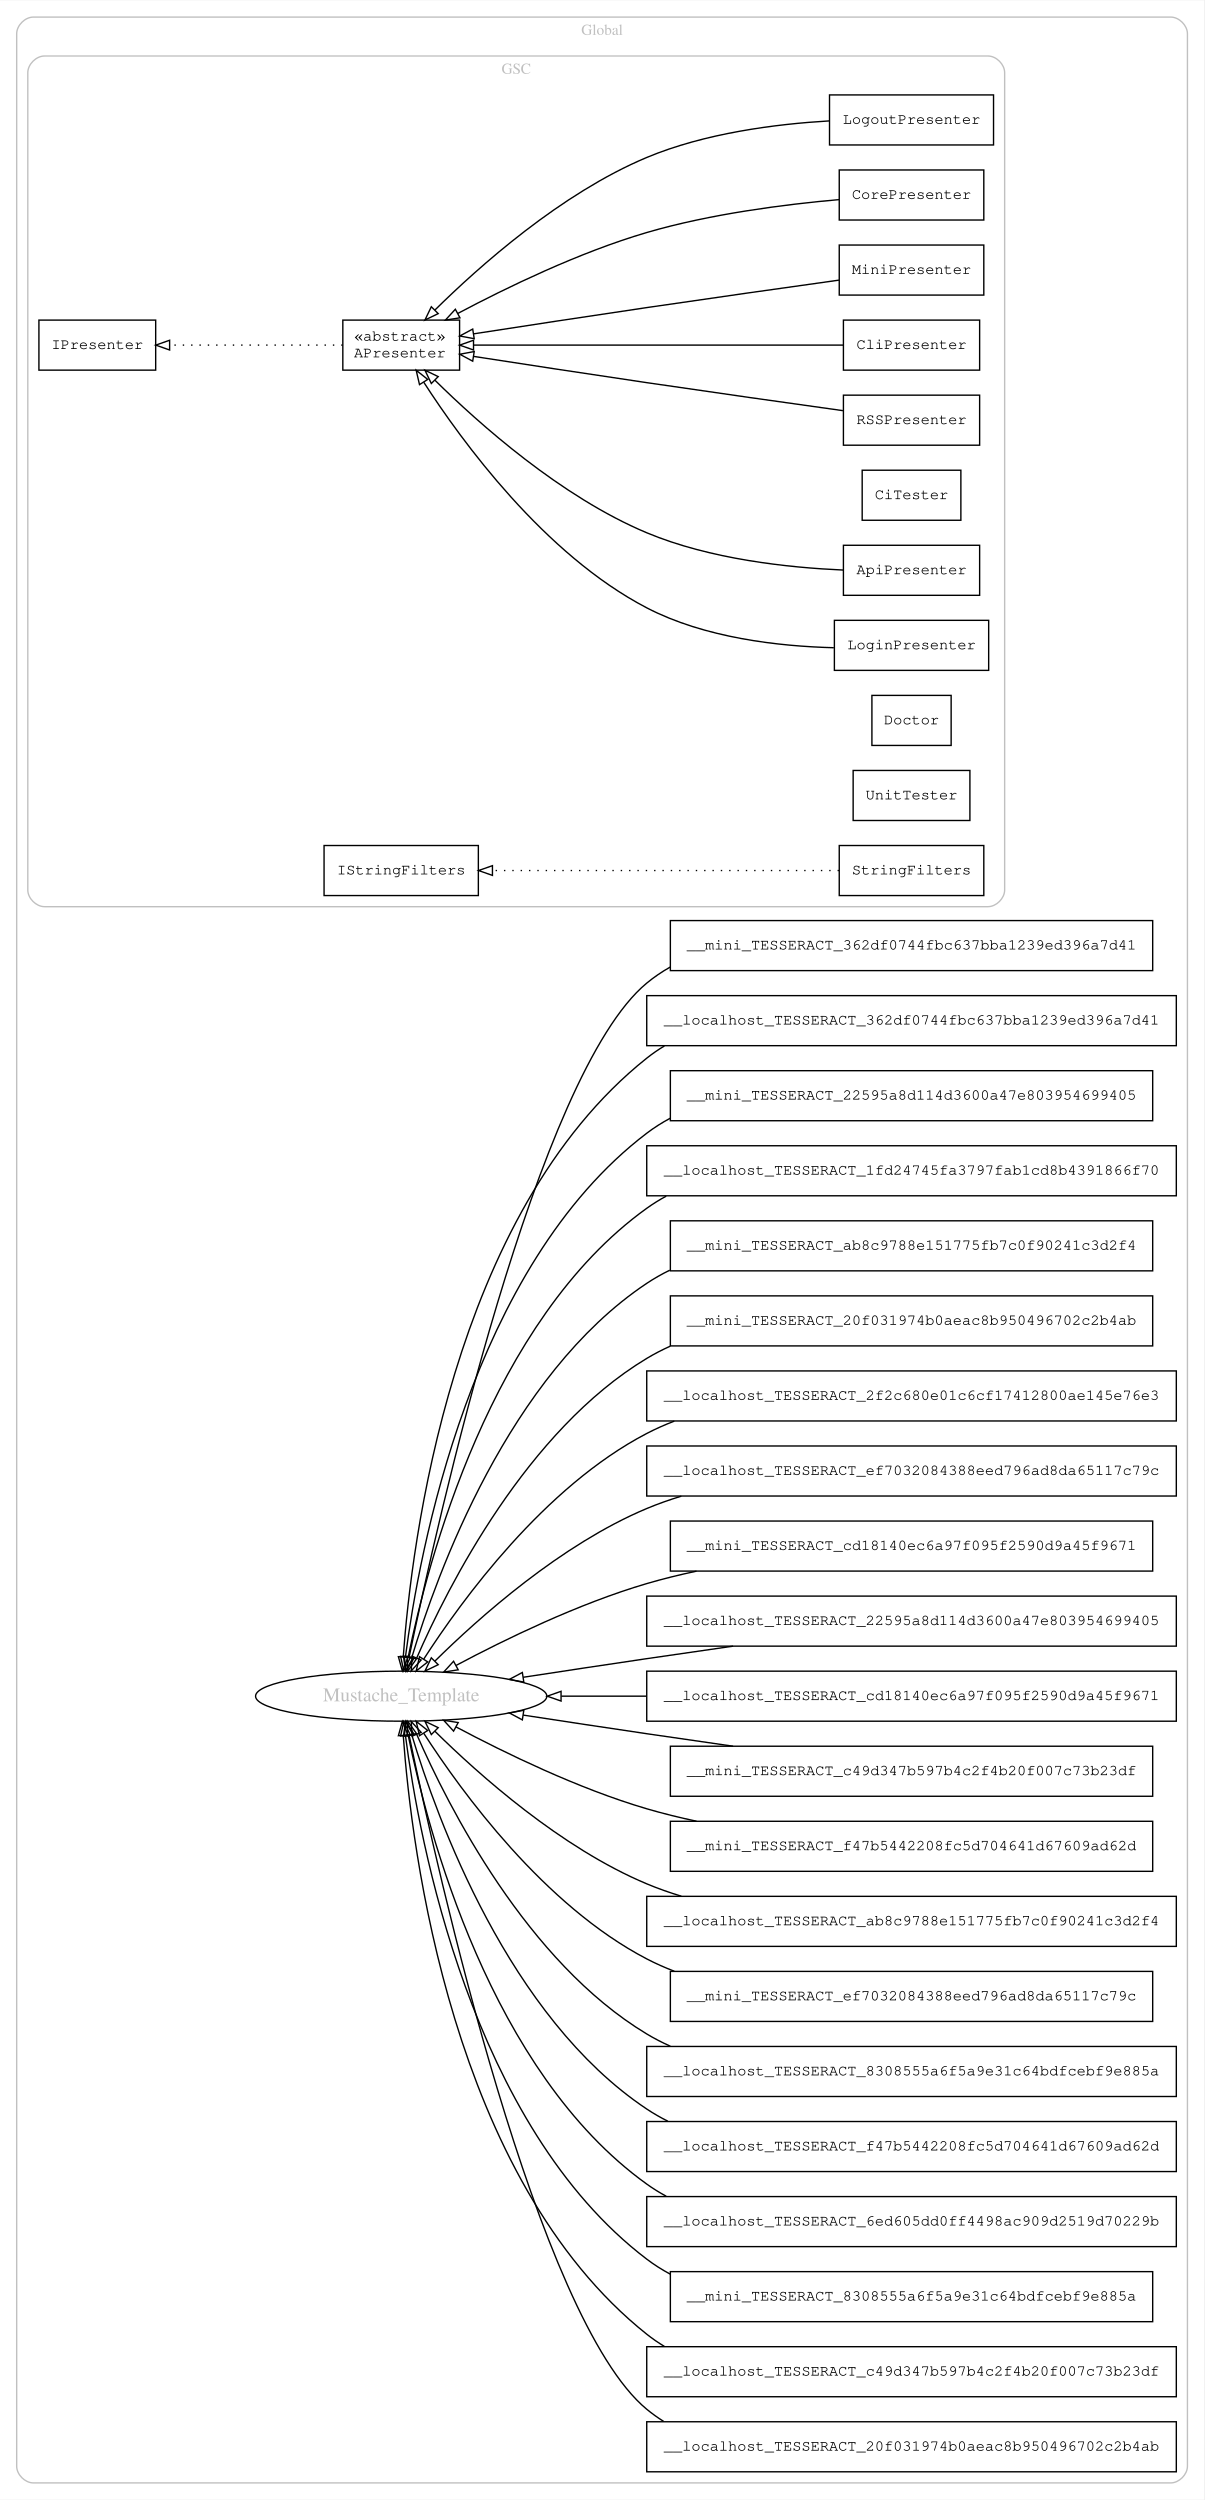
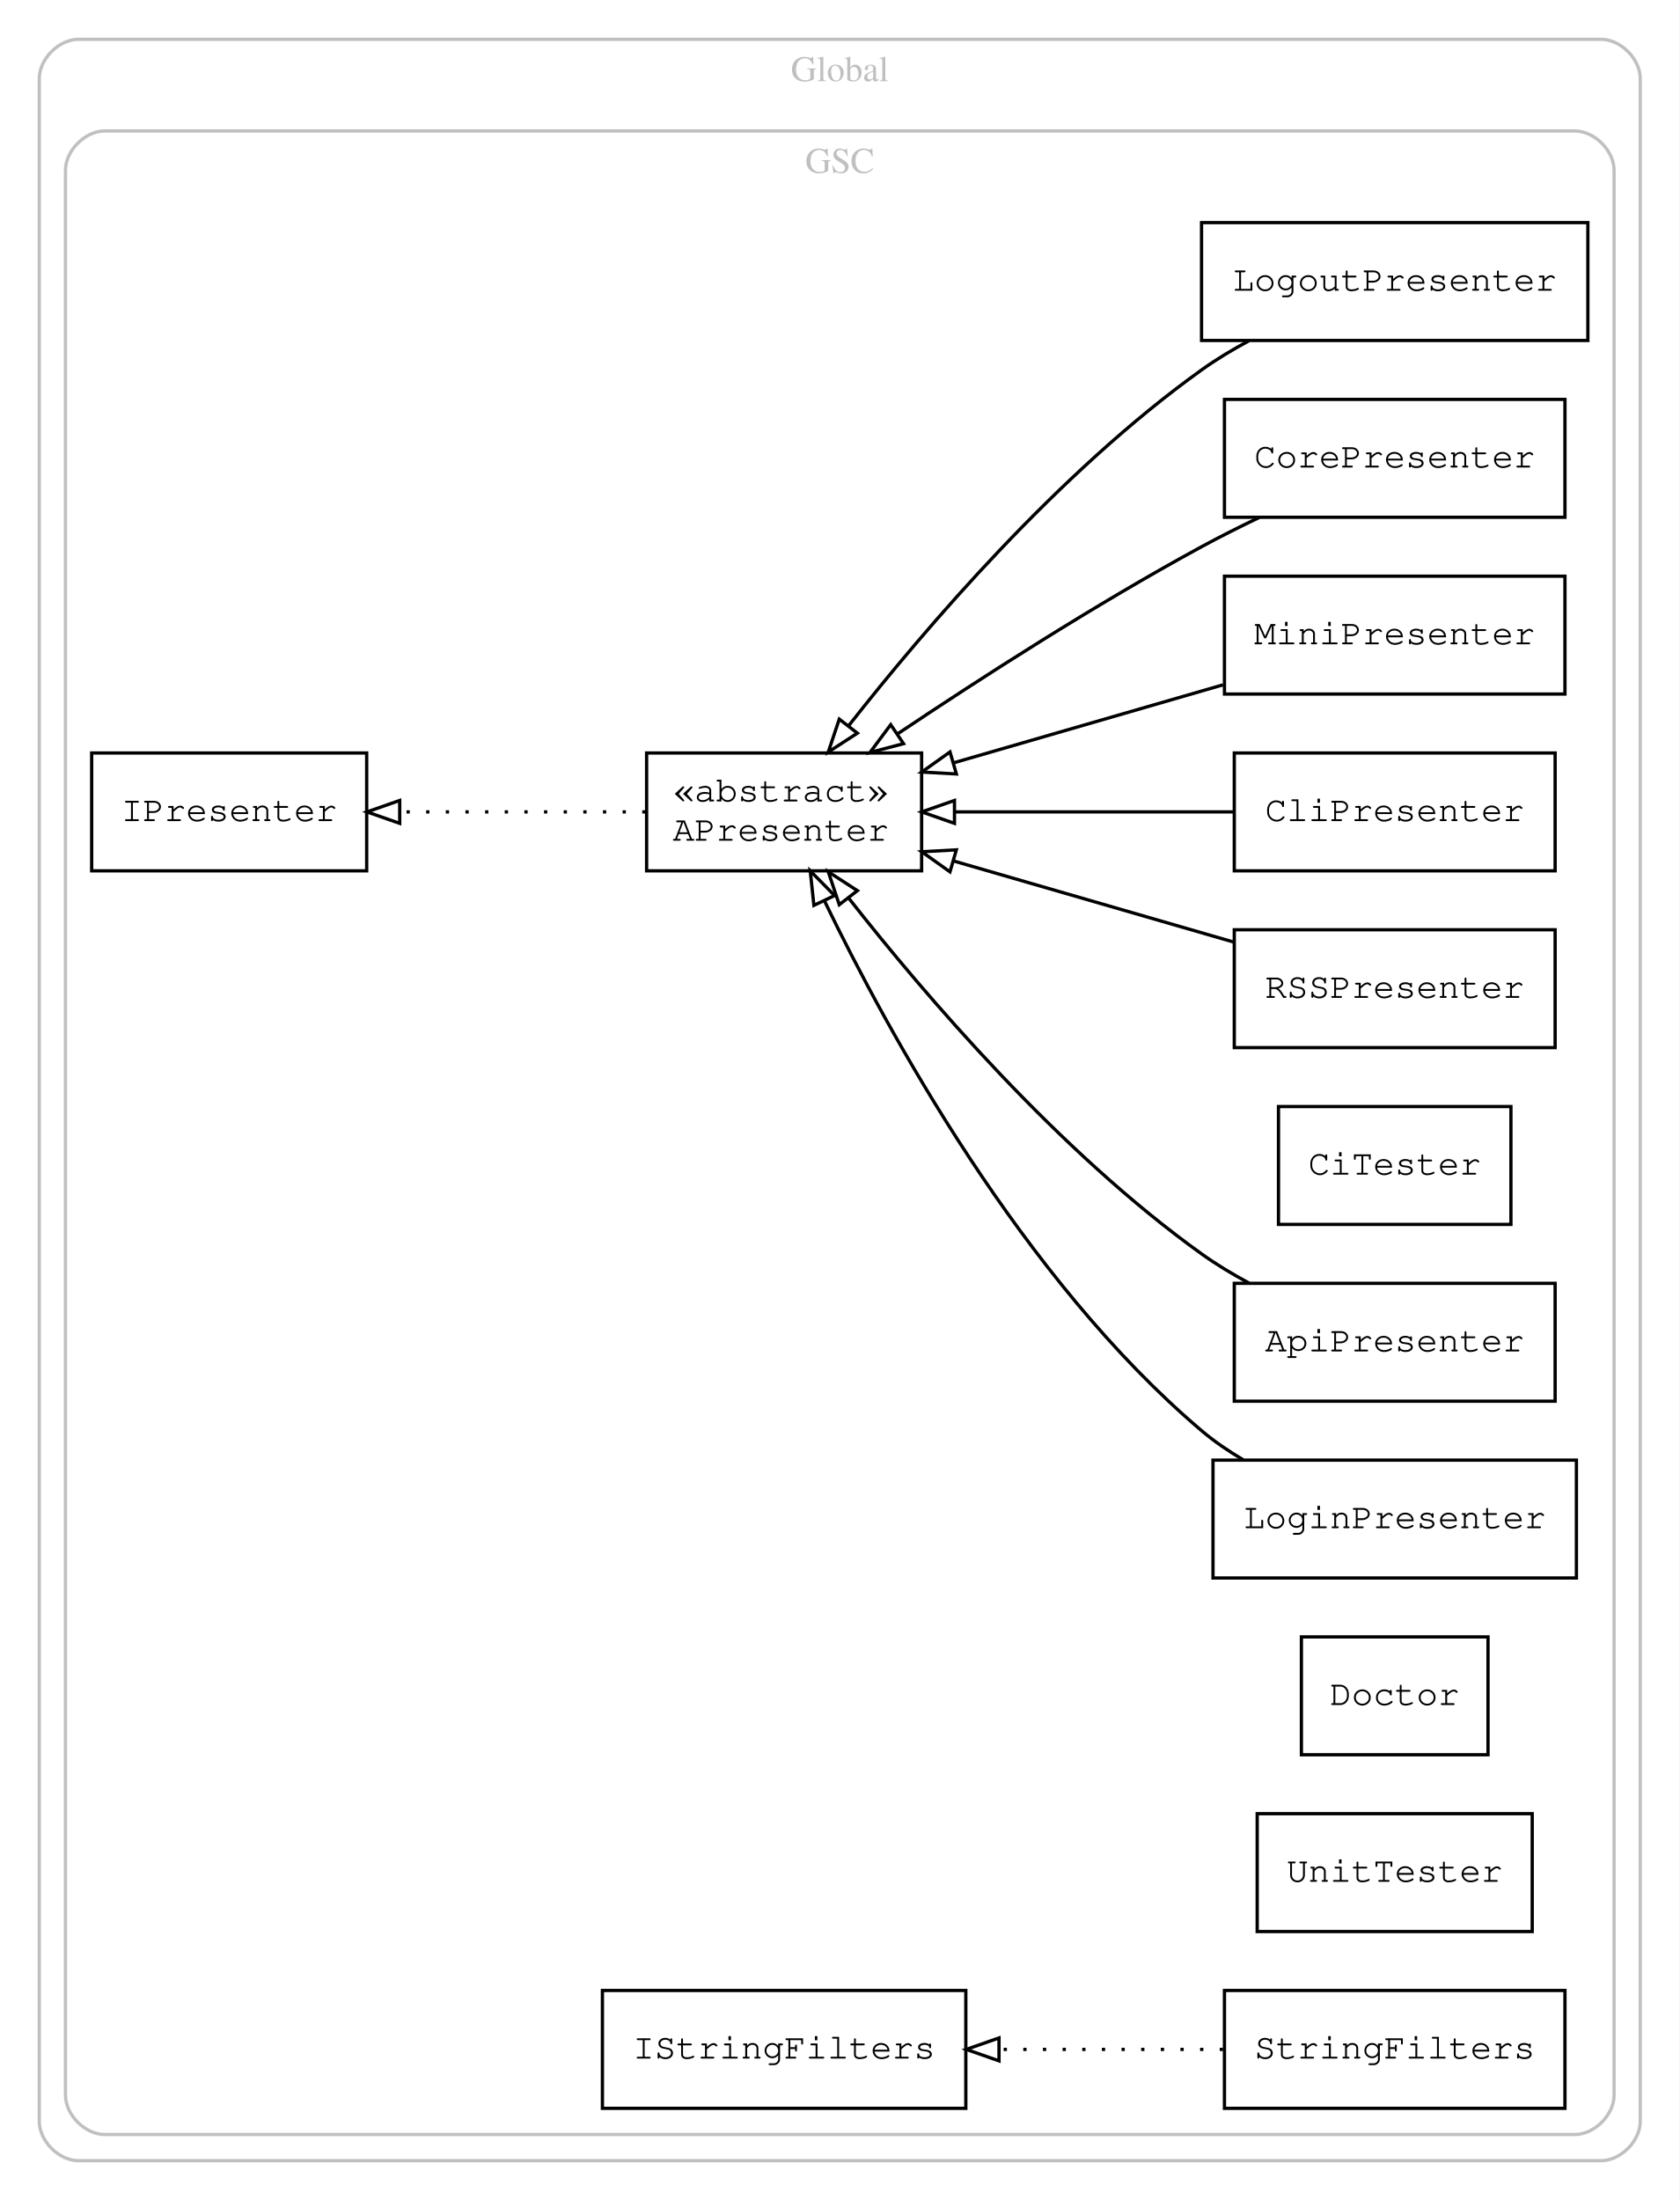
- <svg xmlns="http://www.w3.org/2000/svg" width="866pt" height="1798pt" viewBox="0.00 0.00 866.28 1798.00">
-   <g id="graph0" class="graph" transform="scale(1 1) rotate(0) translate(4 1794)">
-     <polygon fill="#ffffff" stroke="transparent" points="-4,4 -4,-1794 862.281,-1794 862.281,4 -4,4" />
+ <svg xmlns="http://www.w3.org/2000/svg" width="513pt" height="672pt" viewBox="0.00 0.00 513.00 672.00">
+   <g id="graph0" class="graph" transform="scale(1 1) rotate(0) translate(4 668)">
+     <polygon fill="#ffffff" stroke="transparent" points="-4,4 -4,-668 509,-668 509,4 -4,4" />
    <g id="clust1" class="cluster">
-       <path fill="none" stroke="#c0c0c0" d="M20,-8C20,-8 838.281,-8 838.281,-8 844.281,-8 850.281,-14 850.281,-20 850.281,-20 850.281,-1770 850.281,-1770 850.281,-1776 844.281,-1782 838.281,-1782 838.281,-1782 20,-1782 20,-1782 14,-1782 8,-1776 8,-1770 8,-1770 8,-20 8,-20 8,-14 14,-8 20,-8" />
-       <text text-anchor="middle" x="429.141" y="-1769.2" font-family="Times,serif" font-size="11.00" fill="#c0c0c0">Global</text>
+       <path fill="none" stroke="#c0c0c0" d="M20,-8C20,-8 485,-8 485,-8 491,-8 497,-14 497,-20 497,-20 497,-644 497,-644 497,-650 491,-656 485,-656 485,-656 20,-656 20,-656 14,-656 8,-650 8,-644 8,-644 8,-20 8,-20 8,-14 14,-8 20,-8" />
+       <text text-anchor="middle" x="252.5" y="-643.2" font-family="Times,serif" font-size="11.00" fill="#c0c0c0">Global</text>
    </g>
    <g id="clust2" class="cluster">
-       <path fill="none" stroke="#c0c0c0" d="M28,-1142C28,-1142 706.781,-1142 706.781,-1142 712.781,-1142 718.781,-1148 718.781,-1154 718.781,-1154 718.781,-1742 718.781,-1742 718.781,-1748 712.781,-1754 706.781,-1754 706.781,-1754 28,-1754 28,-1754 22,-1754 16,-1748 16,-1742 16,-1742 16,-1154 16,-1154 16,-1148 22,-1142 28,-1142" />
-       <text text-anchor="middle" x="367.391" y="-1741.2" font-family="Times,serif" font-size="11.00" fill="#c0c0c0">GSC</text>
+       <path fill="none" stroke="#c0c0c0" d="M28,-16C28,-16 477,-16 477,-16 483,-16 489,-22 489,-28 489,-28 489,-616 489,-616 489,-622 483,-628 477,-628 477,-628 28,-628 28,-628 22,-628 16,-622 16,-616 16,-616 16,-28 16,-28 16,-22 22,-16 28,-16" />
+       <text text-anchor="middle" x="252.5" y="-615.2" font-family="Times,serif" font-size="11.00" fill="#c0c0c0">GSC</text>
    </g>
    <g id="node1" class="node">
-       <polygon fill="none" stroke="#000000" points="700.781,-1510 602.781,-1510 602.781,-1474 700.781,-1474 700.781,-1510" />
-       <text text-anchor="middle" x="651.781" y="-1489.2" font-family="Courier,monospace" font-size="11.00" fill="#000000">RSSPresenter</text>
+       <polygon fill="none" stroke="#000000" points="471,-384 373,-384 373,-348 471,-348 471,-384" />
+       <text text-anchor="middle" x="422" y="-363.2" font-family="Courier,monospace" font-size="11.00" fill="#000000">RSSPresenter</text>
    </g>
    <g id="node7" class="node">
-       <polygon fill="none" stroke="#000000" points="326.641,-1564 242.641,-1564 242.641,-1528 326.641,-1528 326.641,-1564" />
-       <text text-anchor="start" x="250.641" y="-1549.2" font-family="Courier,monospace" font-size="11.00" fill="#000000">«abstract»</text>
-       <text text-anchor="start" x="250.641" y="-1537.2" font-family="Courier,monospace" font-size="11.00" fill="#000000">APresenter</text>
+       <polygon fill="none" stroke="#000000" points="277.5,-438 193.5,-438 193.5,-402 277.5,-402 277.5,-438" />
+       <text text-anchor="start" x="201.5" y="-423.2" font-family="Courier,monospace" font-size="11.00" fill="#000000">«abstract»</text>
+       <text text-anchor="start" x="201.5" y="-411.2" font-family="Courier,monospace" font-size="11.00" fill="#000000">APresenter</text>
+     </g>
+     <g id="edge1" class="edge">
+       <path fill="none" stroke="#000000" d="M372.999,-380.188C346.683,-387.808 314.245,-397.2 287.485,-404.948" />
+       <polygon fill="none" stroke="#000000" points="286.164,-401.687 277.532,-407.83 288.111,-408.41 286.164,-401.687" />
+     </g>
+     <g id="node2" class="node">
+       <polygon fill="none" stroke="#000000" points="471,-276 373,-276 373,-240 471,-240 471,-276" />
+       <text text-anchor="middle" x="422" y="-255.2" font-family="Courier,monospace" font-size="11.00" fill="#000000">ApiPresenter</text>
    </g>
    <g id="edge2" class="edge">
-       <path fill="none" stroke="#000000" d="M602.422,-1498.846C563.951,-1504.218 509.2,-1511.942 461.281,-1519 419.38,-1525.172 371.933,-1532.439 336.772,-1537.879" />
-       <polygon fill="none" stroke="#000000" points="336.082,-1534.444 326.736,-1539.434 337.154,-1541.362 336.082,-1534.444" />
+       <path fill="none" stroke="#000000" d="M377.459,-276.107C372.418,-278.813 367.487,-281.786 363,-285 319.348,-316.267 278.526,-363.995 255.33,-393.528" />
+       <polygon fill="none" stroke="#000000" points="252.349,-391.661 248.99,-401.709 257.882,-395.948 252.349,-391.661" />
    </g>
-     <g id="node2" class="node">
-       <polygon fill="none" stroke="#000000" points="700.781,-1402 602.781,-1402 602.781,-1366 700.781,-1366 700.781,-1402" />
-       <text text-anchor="middle" x="651.781" y="-1381.2" font-family="Courier,monospace" font-size="11.00" fill="#000000">ApiPresenter</text>
+     <g id="node3" class="node">
+       <polygon fill="none" stroke="#000000" points="477.5,-222 366.5,-222 366.5,-186 477.5,-186 477.5,-222" />
+       <text text-anchor="middle" x="422" y="-201.2" font-family="Courier,monospace" font-size="11.00" fill="#000000">LoginPresenter</text>
+     </g>
+     <g id="edge3" class="edge">
+       <path fill="none" stroke="#000000" d="M375.708,-222.109C371.197,-224.762 366.866,-227.722 363,-231 308.335,-277.348 267.214,-352.685 247.825,-392.815" />
+       <polygon fill="none" stroke="#000000" points="244.598,-391.453 243.477,-401.988 250.923,-394.451 244.598,-391.453" />
+     </g>
+     <g id="node4" class="node">
+       <polygon fill="none" stroke="#000000" points="481,-600 363,-600 363,-564 481,-564 481,-600" />
+       <text text-anchor="middle" x="422" y="-579.2" font-family="Courier,monospace" font-size="11.00" fill="#000000">LogoutPresenter</text>
    </g>
    <g id="edge4" class="edge">
-       <path fill="none" stroke="#000000" d="M602.619,-1384.181C563.043,-1385.901 506.726,-1391.964 461.281,-1411 399.65,-1436.817 340.594,-1489.454 308.816,-1520.831" />
-       <polygon fill="none" stroke="#000000" points="306.303,-1518.394 301.712,-1527.942 311.255,-1523.341 306.303,-1518.394" />
+       <path fill="none" stroke="#000000" d="M377.459,-563.893C372.418,-561.187 367.487,-558.214 363,-555 319.348,-523.733 278.526,-476.005 255.33,-446.472" />
+       <polygon fill="none" stroke="#000000" points="257.882,-444.052 248.99,-438.291 252.349,-448.339 257.882,-444.052" />
    </g>
-     <g id="node3" class="node">
-       <polygon fill="none" stroke="#000000" points="707.281,-1348 596.281,-1348 596.281,-1312 707.281,-1312 707.281,-1348" />
-       <text text-anchor="middle" x="651.781" y="-1327.2" font-family="Courier,monospace" font-size="11.00" fill="#000000">LoginPresenter</text>
+     <g id="node5" class="node">
+       <polygon fill="none" stroke="#000000" points="474,-60 370,-60 370,-24 474,-24 474,-60" />
+       <text text-anchor="middle" x="422" y="-39.2" font-family="Courier,monospace" font-size="11.00" fill="#000000">StringFilters</text>
+     </g>
+     <g id="node13" class="node">
+       <polygon fill="none" stroke="#000000" points="291,-60 180,-60 180,-24 291,-24 291,-60" />
+       <text text-anchor="middle" x="235.5" y="-39.2" font-family="Courier,monospace" font-size="11.00" fill="#000000">IStringFilters</text>
+     </g>
+     <g id="edge5" class="edge">
+       <path fill="none" stroke="#000000" stroke-dasharray="1,5" d="M369.553,-42C348.345,-42 323.628,-42 301.237,-42" />
+       <polygon fill="none" stroke="#000000" points="301.134,-38.5 291.134,-42 301.134,-45.5 301.134,-38.5" />
+     </g>
+     <g id="node6" class="node">
+       <polygon fill="none" stroke="#000000" points="457.5,-330 386.5,-330 386.5,-294 457.5,-294 457.5,-330" />
+       <text text-anchor="middle" x="422" y="-309.2" font-family="Courier,monospace" font-size="11.00" fill="#000000">CiTester</text>
+     </g>
+     <g id="node14" class="node">
+       <polygon fill="none" stroke="#000000" points="108,-438 24,-438 24,-402 108,-402 108,-438" />
+       <text text-anchor="middle" x="66" y="-417.2" font-family="Courier,monospace" font-size="11.00" fill="#000000">IPresenter</text>
+     </g>
+     <g id="edge6" class="edge">
+       <path fill="none" stroke="#000000" stroke-dasharray="1,5" d="M193.165,-420C170.429,-420 142.204,-420 118.126,-420" />
+       <polygon fill="none" stroke="#000000" points="118.089,-416.5 108.089,-420 118.088,-423.5 118.089,-416.5" />
+     </g>
+     <g id="node8" class="node">
+       <polygon fill="none" stroke="#000000" points="474,-546 370,-546 370,-510 474,-510 474,-546" />
+       <text text-anchor="middle" x="422" y="-525.2" font-family="Courier,monospace" font-size="11.00" fill="#000000">CorePresenter</text>
+     </g>
+     <g id="edge7" class="edge">
+       <path fill="none" stroke="#000000" d="M380.701,-509.975C374.697,-507.103 368.642,-504.065 363,-501 330.636,-483.421 295.409,-460.752 270.201,-443.868" />
+       <polygon fill="none" stroke="#000000" points="271.972,-440.841 261.723,-438.155 268.06,-446.646 271.972,-440.841" />
+     </g>
+     <g id="node9" class="node">
+       <polygon fill="none" stroke="#000000" points="474,-492 370,-492 370,-456 474,-456 474,-492" />
+       <text text-anchor="middle" x="422" y="-471.2" font-family="Courier,monospace" font-size="11.00" fill="#000000">MiniPresenter</text>
+     </g>
+     <g id="edge8" class="edge">
+       <path fill="none" stroke="#000000" d="M369.553,-458.814C343.873,-451.379 313.049,-442.454 287.437,-435.038" />
+       <polygon fill="none" stroke="#000000" points="288.117,-431.591 277.538,-432.172 286.17,-438.315 288.117,-431.591" />
+     </g>
+     <g id="node10" class="node">
+       <polygon fill="none" stroke="#000000" points="450.5,-168 393.5,-168 393.5,-132 450.5,-132 450.5,-168" />
+       <text text-anchor="middle" x="422" y="-147.2" font-family="Courier,monospace" font-size="11.00" fill="#000000">Doctor</text>
+     </g>
+     <g id="node11" class="node">
+       <polygon fill="none" stroke="#000000" points="464,-114 380,-114 380,-78 464,-78 464,-114" />
+       <text text-anchor="middle" x="422" y="-93.2" font-family="Courier,monospace" font-size="11.00" fill="#000000">UnitTester</text>
+     </g>
+     <g id="node12" class="node">
+       <polygon fill="none" stroke="#000000" points="471,-438 373,-438 373,-402 471,-402 471,-438" />
+       <text text-anchor="middle" x="422" y="-417.2" font-family="Courier,monospace" font-size="11.00" fill="#000000">CliPresenter</text>
    </g>
    <g id="edge9" class="edge">
-       <path fill="none" stroke="#000000" d="M595.861,-1328.294C556.226,-1329.312 502.91,-1335.328 461.281,-1357 387.61,-1395.353 328.199,-1476.923 300.89,-1519.257" />
-       <polygon fill="none" stroke="#000000" points="297.803,-1517.589 295.404,-1527.909 303.714,-1521.338 297.803,-1517.589" />
-     </g>
-     <g id="node4" class="node">
-       <polygon fill="none" stroke="#000000" points="710.781,-1726 592.781,-1726 592.781,-1690 710.781,-1690 710.781,-1726" />
-       <text text-anchor="middle" x="651.781" y="-1705.2" font-family="Courier,monospace" font-size="11.00" fill="#000000">LogoutPresenter</text>
-     </g>
-     <g id="edge11" class="edge">
-       <path fill="none" stroke="#000000" d="M592.642,-1707.309C553.952,-1705.027 503.029,-1698.487 461.281,-1681 399.65,-1655.183 340.594,-1602.546 308.816,-1571.169" />
-       <polygon fill="none" stroke="#000000" points="311.255,-1568.659 301.712,-1564.058 306.303,-1573.606 311.255,-1568.659" />
-     </g>
-     <g id="node5" class="node">
-       <polygon fill="none" stroke="#000000" points="703.781,-1186 599.781,-1186 599.781,-1150 703.781,-1150 703.781,-1186" />
-       <text text-anchor="middle" x="651.781" y="-1165.2" font-family="Courier,monospace" font-size="11.00" fill="#000000">StringFilters</text>
-     </g>
-     <g id="node13" class="node">
-       <polygon fill="none" stroke="#000000" points="340.141,-1186 229.141,-1186 229.141,-1150 340.141,-1150 340.141,-1186" />
-       <text text-anchor="middle" x="284.641" y="-1165.2" font-family="Courier,monospace" font-size="11.00" fill="#000000">IStringFilters</text>
-     </g>
-     <g id="edge12" class="edge">
-       <path fill="none" stroke="#000000" stroke-dasharray="1,5" d="M599.569,-1168C534.093,-1168 421.797,-1168 350.49,-1168" />
-       <polygon fill="none" stroke="#000000" points="350.278,-1164.5 340.278,-1168 350.278,-1171.5 350.278,-1164.5" />
-     </g>
-     <g id="node6" class="node">
-       <polygon fill="none" stroke="#000000" points="687.281,-1456 616.281,-1456 616.281,-1420 687.281,-1420 687.281,-1456" />
-       <text text-anchor="middle" x="651.781" y="-1435.2" font-family="Courier,monospace" font-size="11.00" fill="#000000">CiTester</text>
-     </g>
-     <g id="node14" class="node">
-       <polygon fill="none" stroke="#000000" points="108,-1564 24,-1564 24,-1528 108,-1528 108,-1564" />
-       <text text-anchor="middle" x="66" y="-1543.2" font-family="Courier,monospace" font-size="11.00" fill="#000000">IPresenter</text>
-     </g>
-     <g id="edge13" class="edge">
-       <path fill="none" stroke="#000000" stroke-dasharray="1,5" d="M242.485,-1546C207.095,-1546 156.375,-1546 118.382,-1546" />
-       <polygon fill="none" stroke="#000000" points="118.027,-1542.5 108.027,-1546 118.027,-1549.5 118.027,-1542.5" />
-     </g>
-     <g id="node8" class="node">
-       <polygon fill="none" stroke="#000000" points="703.781,-1672 599.781,-1672 599.781,-1636 703.781,-1636 703.781,-1672" />
-       <text text-anchor="middle" x="651.781" y="-1651.2" font-family="Courier,monospace" font-size="11.00" fill="#000000">CorePresenter</text>
-     </g>
-     <g id="edge16" class="edge">
-       <path fill="none" stroke="#000000" d="M599.582,-1650.686C560.808,-1647.248 506.956,-1640.4 461.281,-1627 412.694,-1612.745 360.362,-1587.363 325.378,-1568.801" />
-       <polygon fill="none" stroke="#000000" points="326.896,-1565.644 316.429,-1564.001 323.587,-1571.813 326.896,-1565.644" />
-     </g>
-     <g id="node9" class="node">
-       <polygon fill="none" stroke="#000000" points="703.781,-1618 599.781,-1618 599.781,-1582 703.781,-1582 703.781,-1618" />
-       <text text-anchor="middle" x="651.781" y="-1597.2" font-family="Courier,monospace" font-size="11.00" fill="#000000">MiniPresenter</text>
-     </g>
-     <g id="edge20" class="edge">
-       <path fill="none" stroke="#000000" d="M599.608,-1592.761C561.312,-1587.41 508.043,-1579.887 461.281,-1573 419.38,-1566.828 371.933,-1559.561 336.772,-1554.121" />
-       <polygon fill="none" stroke="#000000" points="337.154,-1550.638 326.736,-1552.566 336.082,-1557.556 337.154,-1550.638" />
-     </g>
-     <g id="node10" class="node">
-       <polygon fill="none" stroke="#000000" points="680.281,-1294 623.281,-1294 623.281,-1258 680.281,-1258 680.281,-1294" />
-       <text text-anchor="middle" x="651.781" y="-1273.2" font-family="Courier,monospace" font-size="11.00" fill="#000000">Doctor</text>
-     </g>
-     <g id="node11" class="node">
-       <polygon fill="none" stroke="#000000" points="693.781,-1240 609.781,-1240 609.781,-1204 693.781,-1204 693.781,-1240" />
-       <text text-anchor="middle" x="651.781" y="-1219.2" font-family="Courier,monospace" font-size="11.00" fill="#000000">UnitTester</text>
-     </g>
-     <g id="node12" class="node">
-       <polygon fill="none" stroke="#000000" points="700.781,-1564 602.781,-1564 602.781,-1528 700.781,-1528 700.781,-1564" />
-       <text text-anchor="middle" x="651.781" y="-1543.2" font-family="Courier,monospace" font-size="11.00" fill="#000000">CliPresenter</text>
-     </g>
-     <g id="edge29" class="edge">
-       <path fill="none" stroke="#000000" d="M602.648,-1546C533.368,-1546 407.537,-1546 336.703,-1546" />
-       <polygon fill="none" stroke="#000000" points="336.664,-1542.5 326.664,-1546 336.664,-1549.5 336.664,-1542.5" />
-     </g>
-     <g id="node15" class="node">
-       <polygon fill="none" stroke="#000000" points="825.281,-1132 478.281,-1132 478.281,-1096 825.281,-1096 825.281,-1132" />
-       <text text-anchor="middle" x="651.781" y="-1111.2" font-family="Courier,monospace" font-size="11.00" fill="#000000">__mini_TESSERACT_362df0744fbc637bba1239ed396a7d41</text>
-     </g>
-     <g id="node36" class="node">
-       <ellipse fill="none" stroke="#000000" cx="284.641" cy="-574" rx="104.782" ry="18" />
-       <text text-anchor="middle" x="284.641" y="-570.3" font-family="Times,serif" font-size="14.00" fill="#c0c0c0">Mustache_Template</text>
-     </g>
-     <g id="edge1" class="edge">
-       <path fill="none" stroke="#000000" d="M478.159,-1098.558C472.22,-1095.193 466.563,-1091.359 461.281,-1087 382.593,-1022.057 310.591,-699.682 290.306,-602.06" />
-       <polygon fill="none" stroke="#000000" points="293.691,-601.143 288.245,-592.055 286.834,-602.555 293.691,-601.143" />
-     </g>
-     <g id="node16" class="node">
-       <polygon fill="none" stroke="#000000" points="842.281,-1078 461.281,-1078 461.281,-1042 842.281,-1042 842.281,-1078" />
-       <text text-anchor="middle" x="651.781" y="-1057.2" font-family="Courier,monospace" font-size="11.00" fill="#000000">__localhost_TESSERACT_362df0744fbc637bba1239ed396a7d41</text>
-     </g>
-     <g id="edge3" class="edge">
-       <path fill="none" stroke="#000000" d="M474.019,-1041.821C469.592,-1039.156 465.333,-1036.224 461.281,-1033 320.926,-921.319 291.975,-683.856 286.104,-602.24" />
-       <polygon fill="none" stroke="#000000" points="289.594,-601.964 285.445,-592.215 282.609,-602.423 289.594,-601.964" />
-     </g>
-     <g id="node17" class="node">
-       <polygon fill="none" stroke="#000000" points="825.281,-1024 478.281,-1024 478.281,-988 825.281,-988 825.281,-1024" />
-       <text text-anchor="middle" x="651.781" y="-1003.2" font-family="Courier,monospace" font-size="11.00" fill="#000000">__mini_TESSERACT_22595a8d114d3600a47e803954699405</text>
-     </g>
-     <g id="edge5" class="edge">
-       <path fill="none" stroke="#000000" d="M478.146,-989.779C472.249,-986.621 466.599,-983.044 461.281,-979 334.993,-882.964 297.467,-677.748 287.71,-602.457" />
-       <polygon fill="none" stroke="#000000" points="291.158,-601.818 286.465,-592.319 284.21,-602.671 291.158,-601.818" />
-     </g>
-     <g id="node18" class="node">
-       <polygon fill="none" stroke="#000000" points="842.281,-970 461.281,-970 461.281,-934 842.281,-934 842.281,-970" />
-       <text text-anchor="middle" x="651.781" y="-949.2" font-family="Courier,monospace" font-size="11.00" fill="#000000">__localhost_TESSERACT_1fd24745fa3797fab1cd8b4391866f70</text>
-     </g>
-     <g id="edge6" class="edge">
-       <path fill="none" stroke="#000000" d="M475.309,-933.762C470.45,-931.127 465.759,-928.214 461.281,-925 348.714,-844.182 303.571,-670.623 289.727,-602.385" />
-       <polygon fill="none" stroke="#000000" points="293.122,-601.51 287.768,-592.368 286.252,-602.854 293.122,-601.51" />
-     </g>
-     <g id="node19" class="node">
-       <polygon fill="none" stroke="#000000" points="825.281,-916 478.281,-916 478.281,-880 825.281,-880 825.281,-916" />
-       <text text-anchor="middle" x="651.781" y="-895.2" font-family="Courier,monospace" font-size="11.00" fill="#000000">__mini_TESSERACT_ab8c9788e151775fb7c0f90241c3d2f4</text>
-     </g>
-     <g id="edge7" class="edge">
-       <path fill="none" stroke="#000000" d="M477.856,-880.47C472.111,-877.662 466.564,-874.518 461.281,-871 361.92,-804.828 310.301,-662.082 292.237,-601.784" />
-       <polygon fill="none" stroke="#000000" points="295.595,-600.798 289.436,-592.178 288.875,-602.757 295.595,-600.798" />
-     </g>
-     <g id="node20" class="node">
-       <polygon fill="none" stroke="#000000" points="825.281,-862 478.281,-862 478.281,-826 825.281,-826 825.281,-862" />
-       <text text-anchor="middle" x="651.781" y="-841.2" font-family="Courier,monospace" font-size="11.00" fill="#000000">__mini_TESSERACT_20f031974b0aeac8b950496702c2b4ab</text>
-     </g>
-     <g id="edge8" class="edge">
-       <path fill="none" stroke="#000000" d="M478.258,-825.835C472.401,-823.206 466.72,-820.271 461.281,-817 374.996,-765.101 318.394,-653.282 295.776,-601.433" />
-       <polygon fill="none" stroke="#000000" points="298.974,-600.01 291.828,-592.188 292.537,-602.759 298.974,-600.01" />
-     </g>
-     <g id="node21" class="node">
-       <polygon fill="none" stroke="#000000" points="842.281,-808 461.281,-808 461.281,-772 842.281,-772 842.281,-808" />
-       <text text-anchor="middle" x="651.781" y="-787.2" font-family="Courier,monospace" font-size="11.00" fill="#000000">__localhost_TESSERACT_2f2c680e01c6cf17412800ae145e76e3</text>
-     </g>
-     <g id="edge10" class="edge">
-       <path fill="none" stroke="#000000" d="M481.122,-771.887C474.296,-769.266 467.652,-766.316 461.281,-763 387.61,-724.647 328.199,-643.077 300.89,-600.743" />
-       <polygon fill="none" stroke="#000000" points="303.714,-598.662 295.404,-592.091 297.803,-602.411 303.714,-598.662" />
-     </g>
-     <g id="node22" class="node">
-       <polygon fill="none" stroke="#000000" points="842.281,-754 461.281,-754 461.281,-718 842.281,-718 842.281,-754" />
-       <text text-anchor="middle" x="651.781" y="-733.2" font-family="Courier,monospace" font-size="11.00" fill="#000000">__localhost_TESSERACT_ef7032084388eed796ad8da65117c79c</text>
-     </g>
-     <g id="edge14" class="edge">
-       <path fill="none" stroke="#000000" d="M486.175,-717.904C477.64,-715.308 469.292,-712.356 461.281,-709 399.65,-683.183 340.594,-630.546 308.816,-599.169" />
-       <polygon fill="none" stroke="#000000" points="311.255,-596.659 301.712,-592.058 306.303,-601.606 311.255,-596.659" />
-     </g>
-     <g id="node23" class="node">
-       <polygon fill="none" stroke="#000000" points="825.281,-700 478.281,-700 478.281,-664 825.281,-664 825.281,-700" />
-       <text text-anchor="middle" x="651.781" y="-679.2" font-family="Courier,monospace" font-size="11.00" fill="#000000">__mini_TESSERACT_cd18140ec6a97f095f2590d9a45f9671</text>
-     </g>
-     <g id="edge15" class="edge">
-       <path fill="none" stroke="#000000" d="M497.089,-663.952C484.881,-661.352 472.82,-658.385 461.281,-655 412.099,-640.571 359.081,-614.741 324.101,-596.123" />
-       <polygon fill="none" stroke="#000000" points="325.636,-592.975 315.172,-591.318 322.319,-599.139 325.636,-592.975" />
-     </g>
-     <g id="node24" class="node">
-       <polygon fill="none" stroke="#000000" points="842.281,-646 461.281,-646 461.281,-610 842.281,-610 842.281,-646" />
-       <text text-anchor="middle" x="651.781" y="-625.2" font-family="Courier,monospace" font-size="11.00" fill="#000000">__localhost_TESSERACT_22595a8d114d3600a47e803954699405</text>
-     </g>
-     <g id="edge17" class="edge">
-       <path fill="none" stroke="#000000" d="M523.408,-610C502.633,-607.031 481.357,-603.957 461.281,-601 432.317,-596.734 400.702,-591.944 372.327,-587.596" />
-       <polygon fill="none" stroke="#000000" points="372.851,-584.135 362.436,-586.078 371.789,-591.054 372.851,-584.135" />
-     </g>
-     <g id="node25" class="node">
-       <polygon fill="none" stroke="#000000" points="842.281,-592 461.281,-592 461.281,-556 842.281,-556 842.281,-592" />
-       <text text-anchor="middle" x="651.781" y="-571.2" font-family="Courier,monospace" font-size="11.00" fill="#000000">__localhost_TESSERACT_cd18140ec6a97f095f2590d9a45f9671</text>
-     </g>
-     <g id="edge18" class="edge">
-       <path fill="none" stroke="#000000" d="M461.221,-574C440.256,-574 419.413,-574 399.788,-574" />
-       <polygon fill="none" stroke="#000000" points="399.642,-570.5 389.642,-574 399.642,-577.5 399.642,-570.5" />
-     </g>
-     <g id="node26" class="node">
-       <polygon fill="none" stroke="#000000" points="825.281,-538 478.281,-538 478.281,-502 825.281,-502 825.281,-538" />
-       <text text-anchor="middle" x="651.781" y="-517.2" font-family="Courier,monospace" font-size="11.00" fill="#000000">__mini_TESSERACT_c49d347b597b4c2f4b20f007c73b23df</text>
-     </g>
-     <g id="edge19" class="edge">
-       <path fill="none" stroke="#000000" d="M523.408,-538C502.633,-540.969 481.357,-544.043 461.281,-547 432.317,-551.266 400.702,-556.056 372.327,-560.404" />
-       <polygon fill="none" stroke="#000000" points="371.789,-556.946 362.436,-561.922 372.851,-563.865 371.789,-556.946" />
-     </g>
-     <g id="node27" class="node">
-       <polygon fill="none" stroke="#000000" points="825.281,-484 478.281,-484 478.281,-448 825.281,-448 825.281,-484" />
-       <text text-anchor="middle" x="651.781" y="-463.2" font-family="Courier,monospace" font-size="11.00" fill="#000000">__mini_TESSERACT_f47b5442208fc5d704641d67609ad62d</text>
-     </g>
-     <g id="edge21" class="edge">
-       <path fill="none" stroke="#000000" d="M497.089,-484.048C484.881,-486.648 472.82,-489.615 461.281,-493 412.099,-507.429 359.081,-533.259 324.101,-551.877" />
-       <polygon fill="none" stroke="#000000" points="322.319,-548.861 315.172,-556.682 325.636,-555.025 322.319,-548.861" />
-     </g>
-     <g id="node28" class="node">
-       <polygon fill="none" stroke="#000000" points="842.281,-430 461.281,-430 461.281,-394 842.281,-394 842.281,-430" />
-       <text text-anchor="middle" x="651.781" y="-409.2" font-family="Courier,monospace" font-size="11.00" fill="#000000">__localhost_TESSERACT_ab8c9788e151775fb7c0f90241c3d2f4</text>
-     </g>
-     <g id="edge22" class="edge">
-       <path fill="none" stroke="#000000" d="M486.175,-430.096C477.64,-432.692 469.292,-435.644 461.281,-439 399.65,-464.817 340.594,-517.454 308.816,-548.831" />
-       <polygon fill="none" stroke="#000000" points="306.303,-546.394 301.712,-555.942 311.255,-551.341 306.303,-546.394" />
-     </g>
-     <g id="node29" class="node">
-       <polygon fill="none" stroke="#000000" points="825.281,-376 478.281,-376 478.281,-340 825.281,-340 825.281,-376" />
-       <text text-anchor="middle" x="651.781" y="-355.2" font-family="Courier,monospace" font-size="11.00" fill="#000000">__mini_TESSERACT_ef7032084388eed796ad8da65117c79c</text>
-     </g>
-     <g id="edge23" class="edge">
-       <path fill="none" stroke="#000000" d="M481.122,-376.113C474.296,-378.734 467.652,-381.684 461.281,-385 387.61,-423.353 328.199,-504.923 300.89,-547.257" />
-       <polygon fill="none" stroke="#000000" points="297.803,-545.589 295.404,-555.909 303.714,-549.338 297.803,-545.589" />
-     </g>
-     <g id="node30" class="node">
-       <polygon fill="none" stroke="#000000" points="842.281,-322 461.281,-322 461.281,-286 842.281,-286 842.281,-322" />
-       <text text-anchor="middle" x="651.781" y="-301.2" font-family="Courier,monospace" font-size="11.00" fill="#000000">__localhost_TESSERACT_8308555a6f5a9e31c64bdfcebf9e885a</text>
-     </g>
-     <g id="edge24" class="edge">
-       <path fill="none" stroke="#000000" d="M478.258,-322.165C472.401,-324.794 466.72,-327.729 461.281,-331 374.996,-382.899 318.394,-494.718 295.776,-546.567" />
-       <polygon fill="none" stroke="#000000" points="292.537,-545.241 291.828,-555.812 298.974,-547.99 292.537,-545.241" />
-     </g>
-     <g id="node31" class="node">
-       <polygon fill="none" stroke="#000000" points="842.281,-268 461.281,-268 461.281,-232 842.281,-232 842.281,-268" />
-       <text text-anchor="middle" x="651.781" y="-247.2" font-family="Courier,monospace" font-size="11.00" fill="#000000">__localhost_TESSERACT_f47b5442208fc5d704641d67609ad62d</text>
-     </g>
-     <g id="edge25" class="edge">
-       <path fill="none" stroke="#000000" d="M476.499,-268.202C471.237,-270.836 466.147,-273.76 461.281,-277 361.92,-343.171 310.301,-485.918 292.237,-546.216" />
-       <polygon fill="none" stroke="#000000" points="288.875,-545.243 289.436,-555.822 295.595,-547.202 288.875,-545.243" />
-     </g>
-     <g id="node32" class="node">
-       <polygon fill="none" stroke="#000000" points="842.281,-214 461.281,-214 461.281,-178 842.281,-178 842.281,-214" />
-       <text text-anchor="middle" x="651.781" y="-193.2" font-family="Courier,monospace" font-size="11.00" fill="#000000">__localhost_TESSERACT_6ed605dd0ff4498ac909d2519d70229b</text>
-     </g>
-     <g id="edge26" class="edge">
-       <path fill="none" stroke="#000000" d="M475.309,-214.238C470.45,-216.873 465.759,-219.786 461.281,-223 348.714,-303.818 303.571,-477.377 289.727,-545.615" />
-       <polygon fill="none" stroke="#000000" points="286.252,-545.146 287.768,-555.632 293.122,-546.49 286.252,-545.146" />
-     </g>
-     <g id="node33" class="node">
-       <polygon fill="none" stroke="#000000" points="825.281,-160 478.281,-160 478.281,-124 825.281,-124 825.281,-160" />
-       <text text-anchor="middle" x="651.781" y="-139.2" font-family="Courier,monospace" font-size="11.00" fill="#000000">__mini_TESSERACT_8308555a6f5a9e31c64bdfcebf9e885a</text>
-     </g>
-     <g id="edge27" class="edge">
-       <path fill="none" stroke="#000000" d="M478.146,-158.221C472.249,-161.379 466.599,-164.956 461.281,-169 334.993,-265.036 297.467,-470.252 287.71,-545.543" />
-       <polygon fill="none" stroke="#000000" points="284.21,-545.329 286.465,-555.681 291.158,-546.182 284.21,-545.329" />
-     </g>
-     <g id="node34" class="node">
-       <polygon fill="none" stroke="#000000" points="842.281,-106 461.281,-106 461.281,-70 842.281,-70 842.281,-106" />
-       <text text-anchor="middle" x="651.781" y="-85.2" font-family="Courier,monospace" font-size="11.00" fill="#000000">__localhost_TESSERACT_c49d347b597b4c2f4b20f007c73b23df</text>
-     </g>
-     <g id="edge28" class="edge">
-       <path fill="none" stroke="#000000" d="M474.019,-106.18C469.592,-108.844 465.333,-111.776 461.281,-115 320.926,-226.68 291.975,-464.144 286.104,-545.76" />
-       <polygon fill="none" stroke="#000000" points="282.609,-545.577 285.445,-555.785 289.594,-546.036 282.609,-545.577" />
-     </g>
-     <g id="node35" class="node">
-       <polygon fill="none" stroke="#000000" points="842.281,-52 461.281,-52 461.281,-16 842.281,-16 842.281,-52" />
-       <text text-anchor="middle" x="651.781" y="-31.2" font-family="Courier,monospace" font-size="11.00" fill="#000000">__localhost_TESSERACT_20f031974b0aeac8b950496702c2b4ab</text>
-     </g>
-     <g id="edge30" class="edge">
-       <path fill="none" stroke="#000000" d="M473.441,-52.253C469.211,-54.902 465.146,-57.811 461.281,-61 382.593,-125.943 310.591,-448.318 290.306,-545.94" />
-       <polygon fill="none" stroke="#000000" points="286.834,-545.445 288.245,-555.945 293.691,-546.857 286.834,-545.445" />
+       <path fill="none" stroke="#000000" d="M372.999,-420C346.798,-420 314.53,-420 287.839,-420" />
+       <polygon fill="none" stroke="#000000" points="287.532,-416.5 277.532,-420 287.532,-423.5 287.532,-416.5" />
    </g>
  </g>
</svg>
